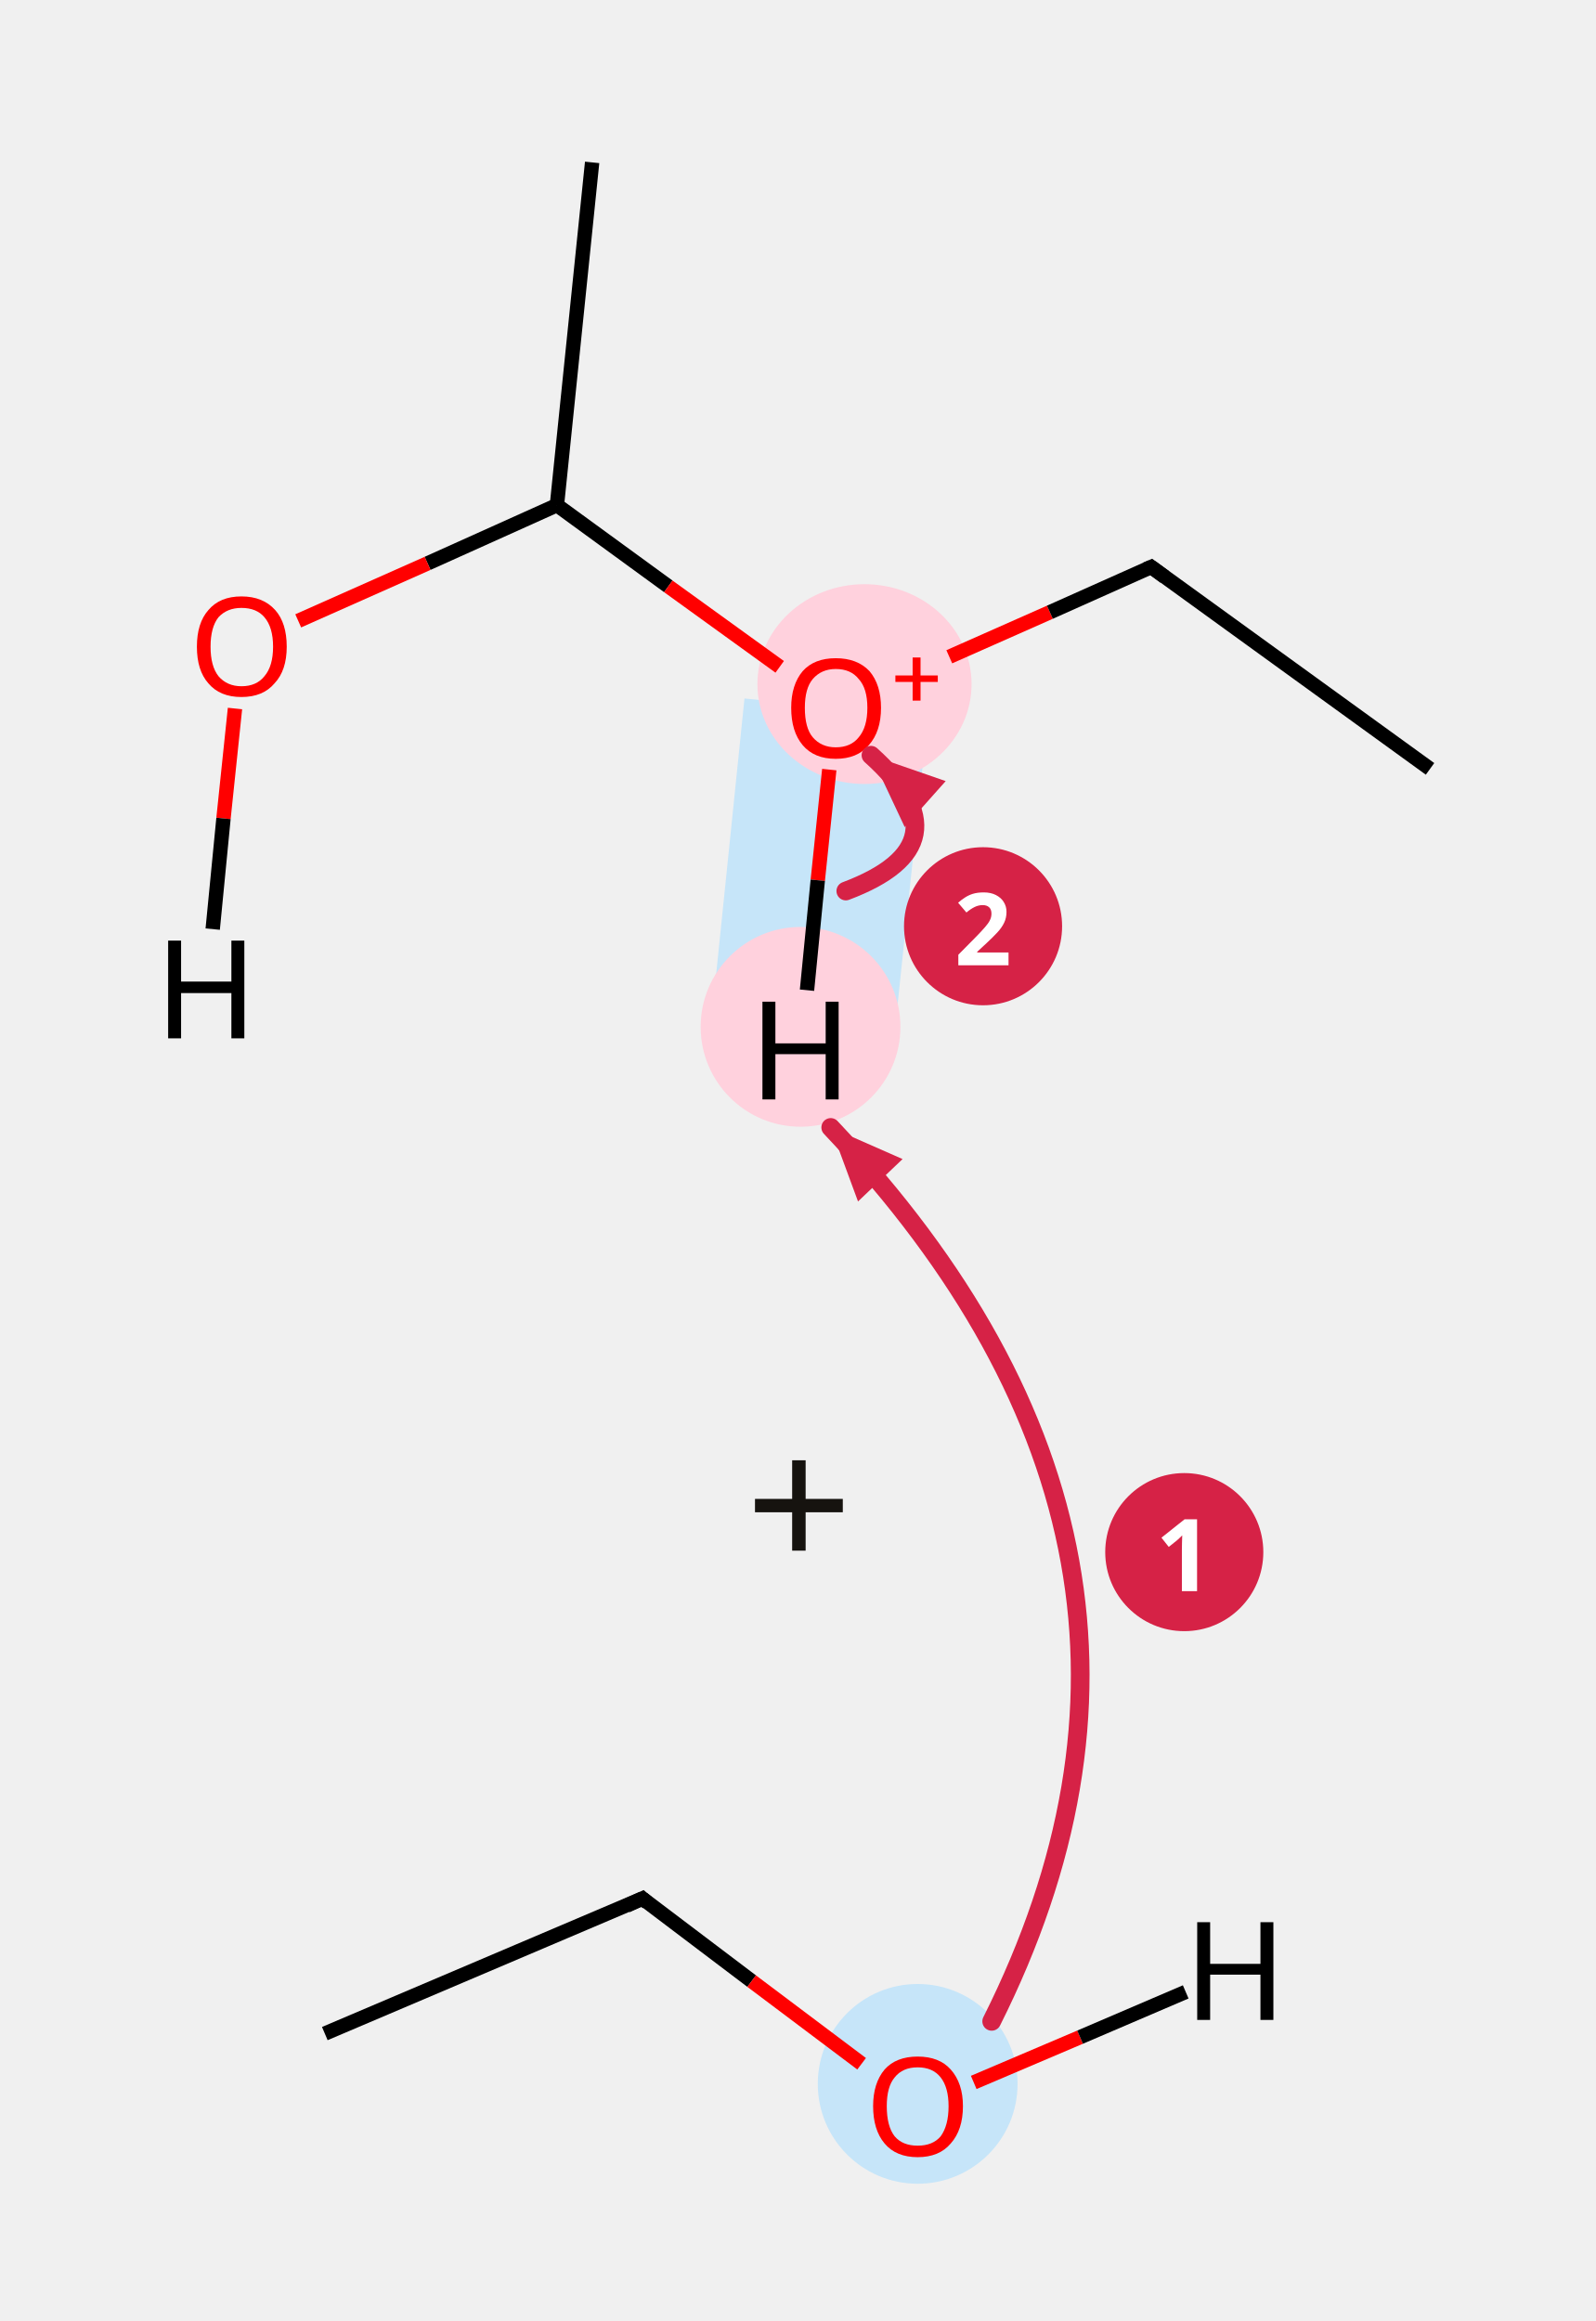
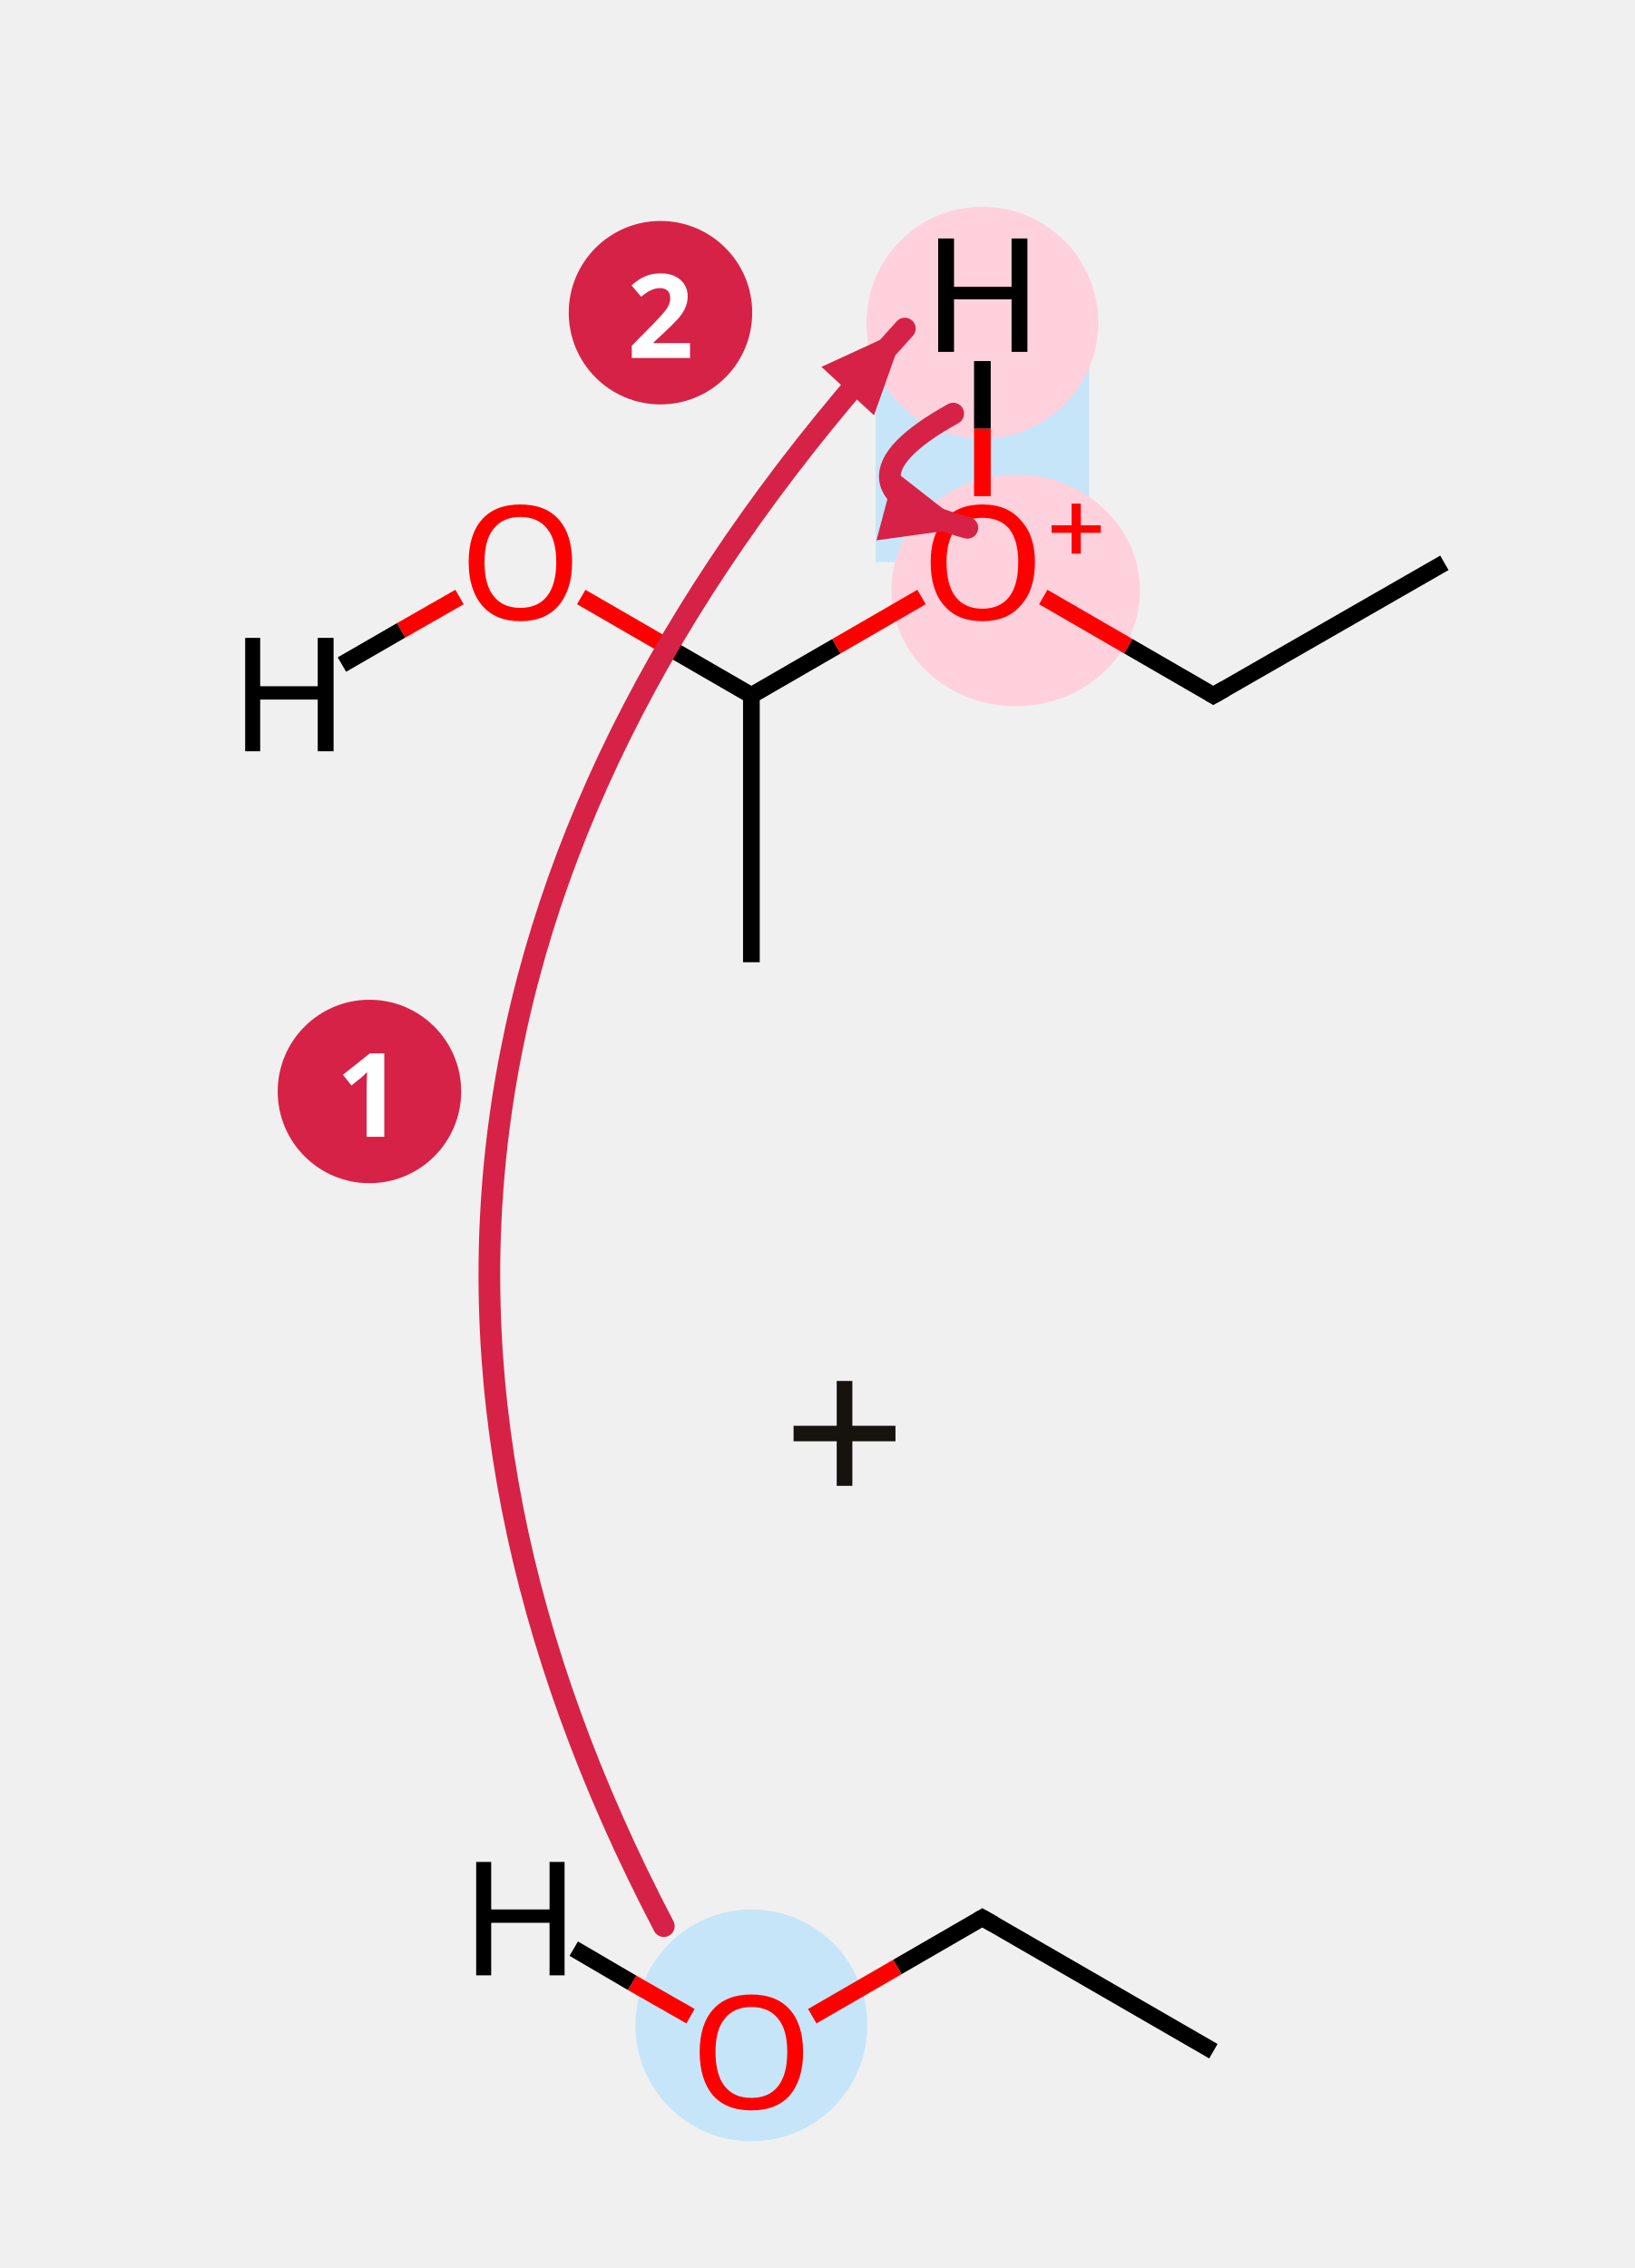
- <svg xmlns="http://www.w3.org/2000/svg" version="1.1" width="222px" height="323px" viewBox="4 4 222 323">
-   <g transform="translate(-4.8, -18.2)">
-     <path class="bond-4 atom-4 atom-5" d="M 112.4,119.4 L 137.9,122.0 L 132.9,169.7 L 107.5,167.1 Z" style="fill:#C6E5F9;fill-rule:evenodd;fill-opacity:1;stroke:#C6E5F9;stroke-width:0.0px;stroke-linecap:butt;stroke-linejoin:miter;stroke-miterlimit:10;stroke-opacity:1;" />
-     <ellipse cx="129.1" cy="117.4" rx="14.4" ry="13.4" class="atom-4" style="fill:#FFD1DD;fill-rule:evenodd;stroke:#FFD1DD;stroke-width:1.0px;stroke-linecap:butt;stroke-linejoin:miter;stroke-opacity:1" />
-     <ellipse cx="120.2" cy="165.1" rx="13.4" ry="13.4" class="atom-5" style="fill:#FFD1DD;fill-rule:evenodd;stroke:#FFD1DD;stroke-width:1.0px;stroke-linecap:butt;stroke-linejoin:miter;stroke-opacity:1" />
-     <path class="bond-0 atom-0 atom-1" d="M 91.2,44.8 L 86.3,92.5" style="fill:none;fill-rule:evenodd;stroke:#000000;stroke-width:2.0px;stroke-linecap:butt;stroke-linejoin:miter;stroke-opacity:1" />
-     <path class="bond-1 atom-1 atom-2" d="M 86.3,92.5 L 68.3,100.6" style="fill:none;fill-rule:evenodd;stroke:#000000;stroke-width:2.0px;stroke-linecap:butt;stroke-linejoin:miter;stroke-opacity:1" />
-     <path class="bond-1 atom-1 atom-2" d="M 68.3,100.6 L 50.3,108.6" style="fill:none;fill-rule:evenodd;stroke:#FF0000;stroke-width:2.0px;stroke-linecap:butt;stroke-linejoin:miter;stroke-opacity:1" />
-     <path class="bond-2 atom-2 atom-3" d="M 41.5,120.8 L 39.9,136.1" style="fill:none;fill-rule:evenodd;stroke:#FF0000;stroke-width:2.0px;stroke-linecap:butt;stroke-linejoin:miter;stroke-opacity:1" />
-     <path class="bond-2 atom-2 atom-3" d="M 39.9,136.1 L 38.4,151.5" style="fill:none;fill-rule:evenodd;stroke:#000000;stroke-width:2.0px;stroke-linecap:butt;stroke-linejoin:miter;stroke-opacity:1" />
-     <path class="bond-3 atom-1 atom-4" d="M 86.3,92.5 L 101.8,103.8" style="fill:none;fill-rule:evenodd;stroke:#000000;stroke-width:2.0px;stroke-linecap:butt;stroke-linejoin:miter;stroke-opacity:1" />
-     <path class="bond-3 atom-1 atom-4" d="M 101.8,103.8 L 117.3,115.0" style="fill:none;fill-rule:evenodd;stroke:#FF0000;stroke-width:2.0px;stroke-linecap:butt;stroke-linejoin:miter;stroke-opacity:1" />
-     <path class="bond-4 atom-4 atom-5" d="M 124.2,129.3 L 122.6,144.7" style="fill:none;fill-rule:evenodd;stroke:#FF0000;stroke-width:2.0px;stroke-linecap:butt;stroke-linejoin:miter;stroke-opacity:1" />
-     <path class="bond-4 atom-4 atom-5" d="M 122.6,144.7 L 121.1,160.0" style="fill:none;fill-rule:evenodd;stroke:#000000;stroke-width:2.0px;stroke-linecap:butt;stroke-linejoin:miter;stroke-opacity:1" />
-     <path class="bond-5 atom-4 atom-6" d="M 140.9,113.6 L 154.9,107.4" style="fill:none;fill-rule:evenodd;stroke:#FF0000;stroke-width:2.0px;stroke-linecap:butt;stroke-linejoin:miter;stroke-opacity:1" />
-     <path class="bond-5 atom-4 atom-6" d="M 154.9,107.4 L 169.0,101.1" style="fill:none;fill-rule:evenodd;stroke:#000000;stroke-width:2.0px;stroke-linecap:butt;stroke-linejoin:miter;stroke-opacity:1" />
-     <path class="bond-6 atom-6 atom-7" d="M 169.0,101.1 L 207.8,129.2" style="fill:none;fill-rule:evenodd;stroke:#000000;stroke-width:2.0px;stroke-linecap:butt;stroke-linejoin:miter;stroke-opacity:1" />
-     <path d="M 168.3,101.4 L 169.0,101.1 L 170.9,102.5" style="fill:none;stroke:#000000;stroke-width:2.0px;stroke-linecap:butt;stroke-linejoin:miter;stroke-miterlimit:10;stroke-opacity:1;" />
-     <path class="atom-2" d="M 36.2 112.2 Q 36.2 108.9, 37.8 107.1 Q 39.4 105.2, 42.4 105.2 Q 45.4 105.2, 47.1 107.1 Q 48.7 108.9, 48.7 112.2 Q 48.7 115.5, 47.0 117.3 Q 45.4 119.2, 42.4 119.2 Q 39.4 119.2, 37.8 117.3 Q 36.2 115.5, 36.2 112.2 M 42.4 117.7 Q 44.5 117.7, 45.6 116.3 Q 46.8 114.9, 46.8 112.2 Q 46.8 109.5, 45.6 108.1 Q 44.5 106.8, 42.4 106.8 Q 40.4 106.8, 39.2 108.1 Q 38.1 109.5, 38.1 112.2 Q 38.1 114.9, 39.2 116.3 Q 40.4 117.7, 42.4 117.7 " fill="#FF0000" />
-     <path class="atom-3" d="M 32.2 153.1 L 34.0 153.1 L 34.0 158.8 L 41.0 158.8 L 41.0 153.1 L 42.8 153.1 L 42.8 166.7 L 41.0 166.7 L 41.0 160.4 L 34.0 160.4 L 34.0 166.7 L 32.2 166.7 L 32.2 153.1 " fill="#000000" />
-     <path class="atom-4" d="M 118.9 120.7 Q 118.9 117.5, 120.5 115.6 Q 122.1 113.8, 125.1 113.8 Q 128.1 113.8, 129.8 115.6 Q 131.4 117.5, 131.4 120.7 Q 131.4 124.0, 129.7 125.9 Q 128.1 127.8, 125.1 127.8 Q 122.1 127.8, 120.5 125.9 Q 118.9 124.0, 118.9 120.7 M 125.1 126.2 Q 127.2 126.2, 128.3 124.8 Q 129.5 123.4, 129.5 120.7 Q 129.5 118.0, 128.3 116.7 Q 127.2 115.3, 125.1 115.3 Q 123.1 115.3, 121.9 116.7 Q 120.8 118.0, 120.8 120.7 Q 120.8 123.5, 121.9 124.8 Q 123.1 126.2, 125.1 126.2 " fill="#FF0000" />
-     <path class="atom-4" d="M 133.4 116.2 L 135.8 116.2 L 135.8 113.7 L 136.9 113.7 L 136.9 116.2 L 139.3 116.2 L 139.3 117.1 L 136.9 117.1 L 136.9 119.7 L 135.8 119.7 L 135.8 117.1 L 133.4 117.1 L 133.4 116.2 " fill="#FF0000" />
-     <path class="atom-5" d="M 114.9 161.6 L 116.7 161.6 L 116.7 167.4 L 123.7 167.4 L 123.7 161.6 L 125.5 161.6 L 125.5 175.2 L 123.7 175.2 L 123.7 168.9 L 116.7 168.9 L 116.7 175.2 L 114.9 175.2 L 114.9 161.6 " fill="#000000" />
+ <svg xmlns="http://www.w3.org/2000/svg" version="1.1" width="196px" height="272px" viewBox="-2 -2 196 272">
+   <g transform="translate(-20.7, -40.0)">
+     <path class="bond-4 atom-4 atom-5" d="M 123.7,73.4 L 149.3,73.4 L 149.3,105.4 L 123.7,105.4 Z" style="fill:#C6E5F9;fill-rule:evenodd;fill-opacity:1;stroke:#C6E5F9;stroke-width:0.0px;stroke-linecap:butt;stroke-linejoin:miter;stroke-miterlimit:10;stroke-opacity:1;" />
+     <ellipse cx="140.5" cy="108.8" rx="14.4" ry="13.4" class="atom-4" style="fill:#FFD1DD;fill-rule:evenodd;stroke:#FFD1DD;stroke-width:1.0px;stroke-linecap:butt;stroke-linejoin:miter;stroke-opacity:1" />
+     <ellipse cx="136.5" cy="76.7" rx="13.4" ry="13.4" class="atom-5" style="fill:#FFD1DD;fill-rule:evenodd;stroke:#FFD1DD;stroke-width:1.0px;stroke-linecap:butt;stroke-linejoin:miter;stroke-opacity:1" />
+     <path class="bond-0 atom-0 atom-1" d="M 108.8,153.4 L 108.8,121.4" style="fill:none;fill-rule:evenodd;stroke:#000000;stroke-width:2.0px;stroke-linecap:butt;stroke-linejoin:miter;stroke-opacity:1" />
+     <path class="bond-1 atom-1 atom-2" d="M 108.8,121.4 L 98.6,115.5" style="fill:none;fill-rule:evenodd;stroke:#000000;stroke-width:2.0px;stroke-linecap:butt;stroke-linejoin:miter;stroke-opacity:1" />
+     <path class="bond-1 atom-1 atom-2" d="M 98.6,115.5 L 88.4,109.6" style="fill:none;fill-rule:evenodd;stroke:#FF0000;stroke-width:2.0px;stroke-linecap:butt;stroke-linejoin:miter;stroke-opacity:1" />
+     <path class="bond-2 atom-2 atom-3" d="M 73.8,109.6 L 66.8,113.6" style="fill:none;fill-rule:evenodd;stroke:#FF0000;stroke-width:2.0px;stroke-linecap:butt;stroke-linejoin:miter;stroke-opacity:1" />
+     <path class="bond-2 atom-2 atom-3" d="M 66.8,113.6 L 59.7,117.7" style="fill:none;fill-rule:evenodd;stroke:#000000;stroke-width:2.0px;stroke-linecap:butt;stroke-linejoin:miter;stroke-opacity:1" />
+     <path class="bond-3 atom-1 atom-4" d="M 108.8,121.4 L 119.0,115.5" style="fill:none;fill-rule:evenodd;stroke:#000000;stroke-width:2.0px;stroke-linecap:butt;stroke-linejoin:miter;stroke-opacity:1" />
+     <path class="bond-3 atom-1 atom-4" d="M 119.0,115.5 L 129.2,109.6" style="fill:none;fill-rule:evenodd;stroke:#FF0000;stroke-width:2.0px;stroke-linecap:butt;stroke-linejoin:miter;stroke-opacity:1" />
+     <path class="bond-4 atom-4 atom-5" d="M 136.5,97.5 L 136.5,89.4" style="fill:none;fill-rule:evenodd;stroke:#FF0000;stroke-width:2.0px;stroke-linecap:butt;stroke-linejoin:miter;stroke-opacity:1" />
+     <path class="bond-4 atom-4 atom-5" d="M 136.5,89.4 L 136.5,81.3" style="fill:none;fill-rule:evenodd;stroke:#000000;stroke-width:2.0px;stroke-linecap:butt;stroke-linejoin:miter;stroke-opacity:1" />
+     <path class="bond-5 atom-4 atom-6" d="M 143.8,109.6 L 154.0,115.5" style="fill:none;fill-rule:evenodd;stroke:#FF0000;stroke-width:2.0px;stroke-linecap:butt;stroke-linejoin:miter;stroke-opacity:1" />
+     <path class="bond-5 atom-4 atom-6" d="M 154.0,115.5 L 164.2,121.4" style="fill:none;fill-rule:evenodd;stroke:#000000;stroke-width:2.0px;stroke-linecap:butt;stroke-linejoin:miter;stroke-opacity:1" />
+     <path class="bond-6 atom-6 atom-7" d="M 164.2,121.4 L 191.9,105.5" style="fill:none;fill-rule:evenodd;stroke:#000000;stroke-width:2.0px;stroke-linecap:butt;stroke-linejoin:miter;stroke-opacity:1" />
+     <path d="M 163.7,121.1 L 164.2,121.4 L 165.6,120.6" style="fill:none;stroke:#000000;stroke-width:2.0px;stroke-linecap:butt;stroke-linejoin:miter;stroke-miterlimit:10;stroke-opacity:1;" />
+     <path class="atom-2" d="M 74.9 105.4 Q 74.9 102.1, 76.5 100.3 Q 78.1 98.5, 81.1 98.5 Q 84.1 98.5, 85.7 100.3 Q 87.3 102.1, 87.3 105.4 Q 87.3 108.7, 85.7 110.6 Q 84.1 112.5, 81.1 112.5 Q 78.1 112.5, 76.5 110.6 Q 74.9 108.7, 74.9 105.4 M 81.1 110.9 Q 83.2 110.9, 84.3 109.5 Q 85.4 108.1, 85.4 105.4 Q 85.4 102.7, 84.3 101.4 Q 83.2 100.0, 81.1 100.0 Q 79.0 100.0, 77.9 101.4 Q 76.8 102.7, 76.8 105.4 Q 76.8 108.2, 77.9 109.5 Q 79.0 110.9, 81.1 110.9 " fill="#FF0000" />
+     <path class="atom-3" d="M 48.1 114.5 L 49.9 114.5 L 49.9 120.3 L 56.8 120.3 L 56.8 114.5 L 58.7 114.5 L 58.7 128.1 L 56.8 128.1 L 56.8 121.9 L 49.9 121.9 L 49.9 128.1 L 48.1 128.1 L 48.1 114.5 " fill="#000000" />
+     <path class="atom-4" d="M 130.3 105.4 Q 130.3 102.2, 131.9 100.4 Q 133.5 98.5, 136.5 98.5 Q 139.5 98.5, 141.1 100.4 Q 142.8 102.2, 142.8 105.4 Q 142.8 108.8, 141.1 110.6 Q 139.5 112.5, 136.5 112.5 Q 133.5 112.5, 131.9 110.6 Q 130.3 108.8, 130.3 105.4 M 136.5 111.0 Q 138.6 111.0, 139.7 109.6 Q 140.8 108.2, 140.8 105.4 Q 140.8 102.8, 139.7 101.4 Q 138.6 100.1, 136.5 100.1 Q 134.4 100.1, 133.3 101.4 Q 132.2 102.8, 132.2 105.4 Q 132.2 108.2, 133.3 109.6 Q 134.4 111.0, 136.5 111.0 " fill="#FF0000" />
+     <path class="atom-4" d="M 144.8 101.0 L 147.2 101.0 L 147.2 98.4 L 148.3 98.4 L 148.3 101.0 L 150.7 101.0 L 150.7 101.9 L 148.3 101.9 L 148.3 104.4 L 147.2 104.4 L 147.2 101.9 L 144.8 101.9 L 144.8 101.0 " fill="#FF0000" />
+     <path class="atom-5" d="M 131.2 66.6 L 133.1 66.6 L 133.1 72.4 L 140.0 72.4 L 140.0 66.6 L 141.9 66.6 L 141.9 80.2 L 140.0 80.2 L 140.0 73.9 L 133.1 73.9 L 133.1 80.2 L 131.2 80.2 L 131.2 66.6 " fill="#000000" />
  </g>
-   <g transform="translate(-4.8, 176.2)">
-     <ellipse cx="136.5" cy="117.8" rx="13.4" ry="13.4" class="atom-2" style="fill:#C6E5F9;fill-rule:evenodd;stroke:#C6E5F9;stroke-width:1.0px;stroke-linecap:butt;stroke-linejoin:miter;stroke-opacity:1" />
-     <path class="bond-0 atom-0 atom-1" d="M 54.0,110.8 L 98.2,92.0" style="fill:none;fill-rule:evenodd;stroke:#000000;stroke-width:2.0px;stroke-linecap:butt;stroke-linejoin:miter;stroke-opacity:1" />
-     <path class="bond-1 atom-1 atom-2" d="M 98.2,92.0 L 113.4,103.5" style="fill:none;fill-rule:evenodd;stroke:#000000;stroke-width:2.0px;stroke-linecap:butt;stroke-linejoin:miter;stroke-opacity:1" />
-     <path class="bond-1 atom-1 atom-2" d="M 113.4,103.5 L 128.7,115.0" style="fill:none;fill-rule:evenodd;stroke:#FF0000;stroke-width:2.0px;stroke-linecap:butt;stroke-linejoin:miter;stroke-opacity:1" />
-     <path class="bond-2 atom-2 atom-3" d="M 144.3,117.6 L 159.1,111.3" style="fill:none;fill-rule:evenodd;stroke:#FF0000;stroke-width:2.0px;stroke-linecap:butt;stroke-linejoin:miter;stroke-opacity:1" />
-     <path class="bond-2 atom-2 atom-3" d="M 159.1,111.3 L 173.8,105.0" style="fill:none;fill-rule:evenodd;stroke:#000000;stroke-width:2.0px;stroke-linecap:butt;stroke-linejoin:miter;stroke-opacity:1" />
-     <path d="M 96.0,93.0 L 98.2,92.0 L 98.9,92.6" style="fill:none;stroke:#000000;stroke-width:2.0px;stroke-linecap:butt;stroke-linejoin:miter;stroke-miterlimit:10;stroke-opacity:1;" />
-     <path class="atom-2" d="M 130.3 120.9 Q 130.3 117.7, 131.9 115.8 Q 133.5 114.0, 136.5 114.0 Q 139.5 114.0, 141.1 115.8 Q 142.8 117.7, 142.8 120.9 Q 142.8 124.2, 141.1 126.1 Q 139.5 128.0, 136.5 128.0 Q 133.5 128.0, 131.9 126.1 Q 130.3 124.2, 130.3 120.9 M 136.5 126.4 Q 138.6 126.4, 139.7 125.1 Q 140.8 123.6, 140.8 120.9 Q 140.8 118.3, 139.7 116.9 Q 138.6 115.5, 136.5 115.5 Q 134.4 115.5, 133.3 116.9 Q 132.2 118.2, 132.2 120.9 Q 132.2 123.7, 133.3 125.1 Q 134.4 126.4, 136.5 126.4 " fill="#FF0000" />
-     <path class="atom-3" d="M 175.4 95.3 L 177.2 95.3 L 177.2 101.1 L 184.2 101.1 L 184.2 95.3 L 186.0 95.3 L 186.0 108.9 L 184.2 108.9 L 184.2 102.6 L 177.2 102.6 L 177.2 108.9 L 175.4 108.9 L 175.4 95.3 " fill="#000000" />
+   <g transform="translate(-20.7, 126.2)">
+     <ellipse cx="108.8" cy="114.7" rx="13.4" ry="13.4" class="atom-2" style="fill:#C6E5F9;fill-rule:evenodd;stroke:#C6E5F9;stroke-width:1.0px;stroke-linecap:butt;stroke-linejoin:miter;stroke-opacity:1" />
+     <path class="bond-0 atom-0 atom-1" d="M 164.2,117.8 L 136.5,101.8" style="fill:none;fill-rule:evenodd;stroke:#000000;stroke-width:2.0px;stroke-linecap:butt;stroke-linejoin:miter;stroke-opacity:1" />
+     <path class="bond-1 atom-1 atom-2" d="M 136.5,101.8 L 126.3,107.7" style="fill:none;fill-rule:evenodd;stroke:#000000;stroke-width:2.0px;stroke-linecap:butt;stroke-linejoin:miter;stroke-opacity:1" />
+     <path class="bond-1 atom-1 atom-2" d="M 126.3,107.7 L 116.1,113.6" style="fill:none;fill-rule:evenodd;stroke:#FF0000;stroke-width:2.0px;stroke-linecap:butt;stroke-linejoin:miter;stroke-opacity:1" />
+     <path class="bond-2 atom-2 atom-3" d="M 101.5,113.6 L 94.5,109.6" style="fill:none;fill-rule:evenodd;stroke:#FF0000;stroke-width:2.0px;stroke-linecap:butt;stroke-linejoin:miter;stroke-opacity:1" />
+     <path class="bond-2 atom-2 atom-3" d="M 94.5,109.6 L 87.5,105.5" style="fill:none;fill-rule:evenodd;stroke:#000000;stroke-width:2.0px;stroke-linecap:butt;stroke-linejoin:miter;stroke-opacity:1" />
+     <path d="M 137.9,102.6 L 136.5,101.8 L 136.0,102.1" style="fill:none;stroke:#000000;stroke-width:2.0px;stroke-linecap:butt;stroke-linejoin:miter;stroke-miterlimit:10;stroke-opacity:1;" />
+     <path class="atom-2" d="M 102.6 117.9 Q 102.6 114.6, 104.2 112.8 Q 105.8 111.0, 108.8 111.0 Q 111.8 111.0, 113.4 112.8 Q 115.0 114.6, 115.0 117.9 Q 115.0 121.2, 113.4 123.1 Q 111.8 124.9, 108.8 124.9 Q 105.8 124.9, 104.2 123.1 Q 102.6 121.2, 102.6 117.9 M 108.8 123.4 Q 110.9 123.4, 112.0 122.0 Q 113.1 120.6, 113.1 117.9 Q 113.1 115.2, 112.0 113.9 Q 110.9 112.5, 108.8 112.5 Q 106.7 112.5, 105.6 113.9 Q 104.5 115.2, 104.5 117.9 Q 104.5 120.6, 105.6 122.0 Q 106.7 123.4, 108.8 123.4 " fill="#FF0000" />
+     <path class="atom-3" d="M 75.8 95.1 L 77.6 95.1 L 77.6 100.8 L 84.6 100.8 L 84.6 95.1 L 86.4 95.1 L 86.4 108.7 L 84.6 108.7 L 84.6 102.4 L 77.6 102.4 L 77.6 108.7 L 75.8 108.7 L 75.8 95.1 " fill="#000000" />
  </g>
-   <text x="115.2" y="212.6" text-anchor="middle" dominant-baseline="central" font-family="Karla, sans-serif" font-size="26" fill="#16130F">+</text>
-   <path d="M 142.0,285.3 Q 175.0,219.5 119.6,160.9" fill="none" stroke="#D62246" stroke-width="2.6" stroke-linecap="round" />
-   <polygon points="119.6,160.9 129.6,165.3 123.4,171.2" fill="#D62246" />
-   <circle cx="168.8" cy="220.0" r="11" fill="#D62246" />
-   <text x="168.8" y="220.0" text-anchor="middle" dominant-baseline="central" font-family="Karla, sans-serif" font-size="14" font-weight="700" fill="#FFFFFF">1</text>
-   <path d="M 121.7,128.0 Q 139.0,121.5 125.2,109.1" fill="none" stroke="#D62246" stroke-width="2.6" stroke-linecap="round" />
-   <polygon points="125.2,109.1 135.6,112.7 129.9,119.1" fill="#D62246" />
-   <circle cx="140.8" cy="132.9" r="11" fill="#D62246" />
-   <text x="140.8" y="132.9" text-anchor="middle" dominant-baseline="central" font-family="Karla, sans-serif" font-size="14" font-weight="700" fill="#FFFFFF">2</text>
+   <text x="99.3" y="169.0" text-anchor="middle" dominant-baseline="central" font-family="Karla, sans-serif" font-size="26" fill="#16130F">+</text>
+   <path d="M 77.6,229.0 Q 24.4,127.4 106.5,37.4" fill="none" stroke="#D62246" stroke-width="2.6" stroke-linecap="round" />
+   <polygon points="106.5,37.4 102.8,47.8 96.5,42.0" fill="#D62246" />
+   <circle cx="42.3" cy="128.9" r="11" fill="#D62246" />
+   <text x="42.3" y="128.9" text-anchor="middle" dominant-baseline="central" font-family="Karla, sans-serif" font-size="14" font-weight="700" fill="#FFFFFF">1</text>
+   <path d="M 112.3,47.6 Q 96.3,56.5 114.0,61.3" fill="none" stroke="#D62246" stroke-width="2.6" stroke-linecap="round" />
+   <polygon points="114.0,61.3 103.1,62.8 105.3,54.5" fill="#D62246" />
+   <circle cx="77.2" cy="35.5" r="11" fill="#D62246" />
+   <text x="77.2" y="35.5" text-anchor="middle" dominant-baseline="central" font-family="Karla, sans-serif" font-size="14" font-weight="700" fill="#FFFFFF">2</text>
</svg>
